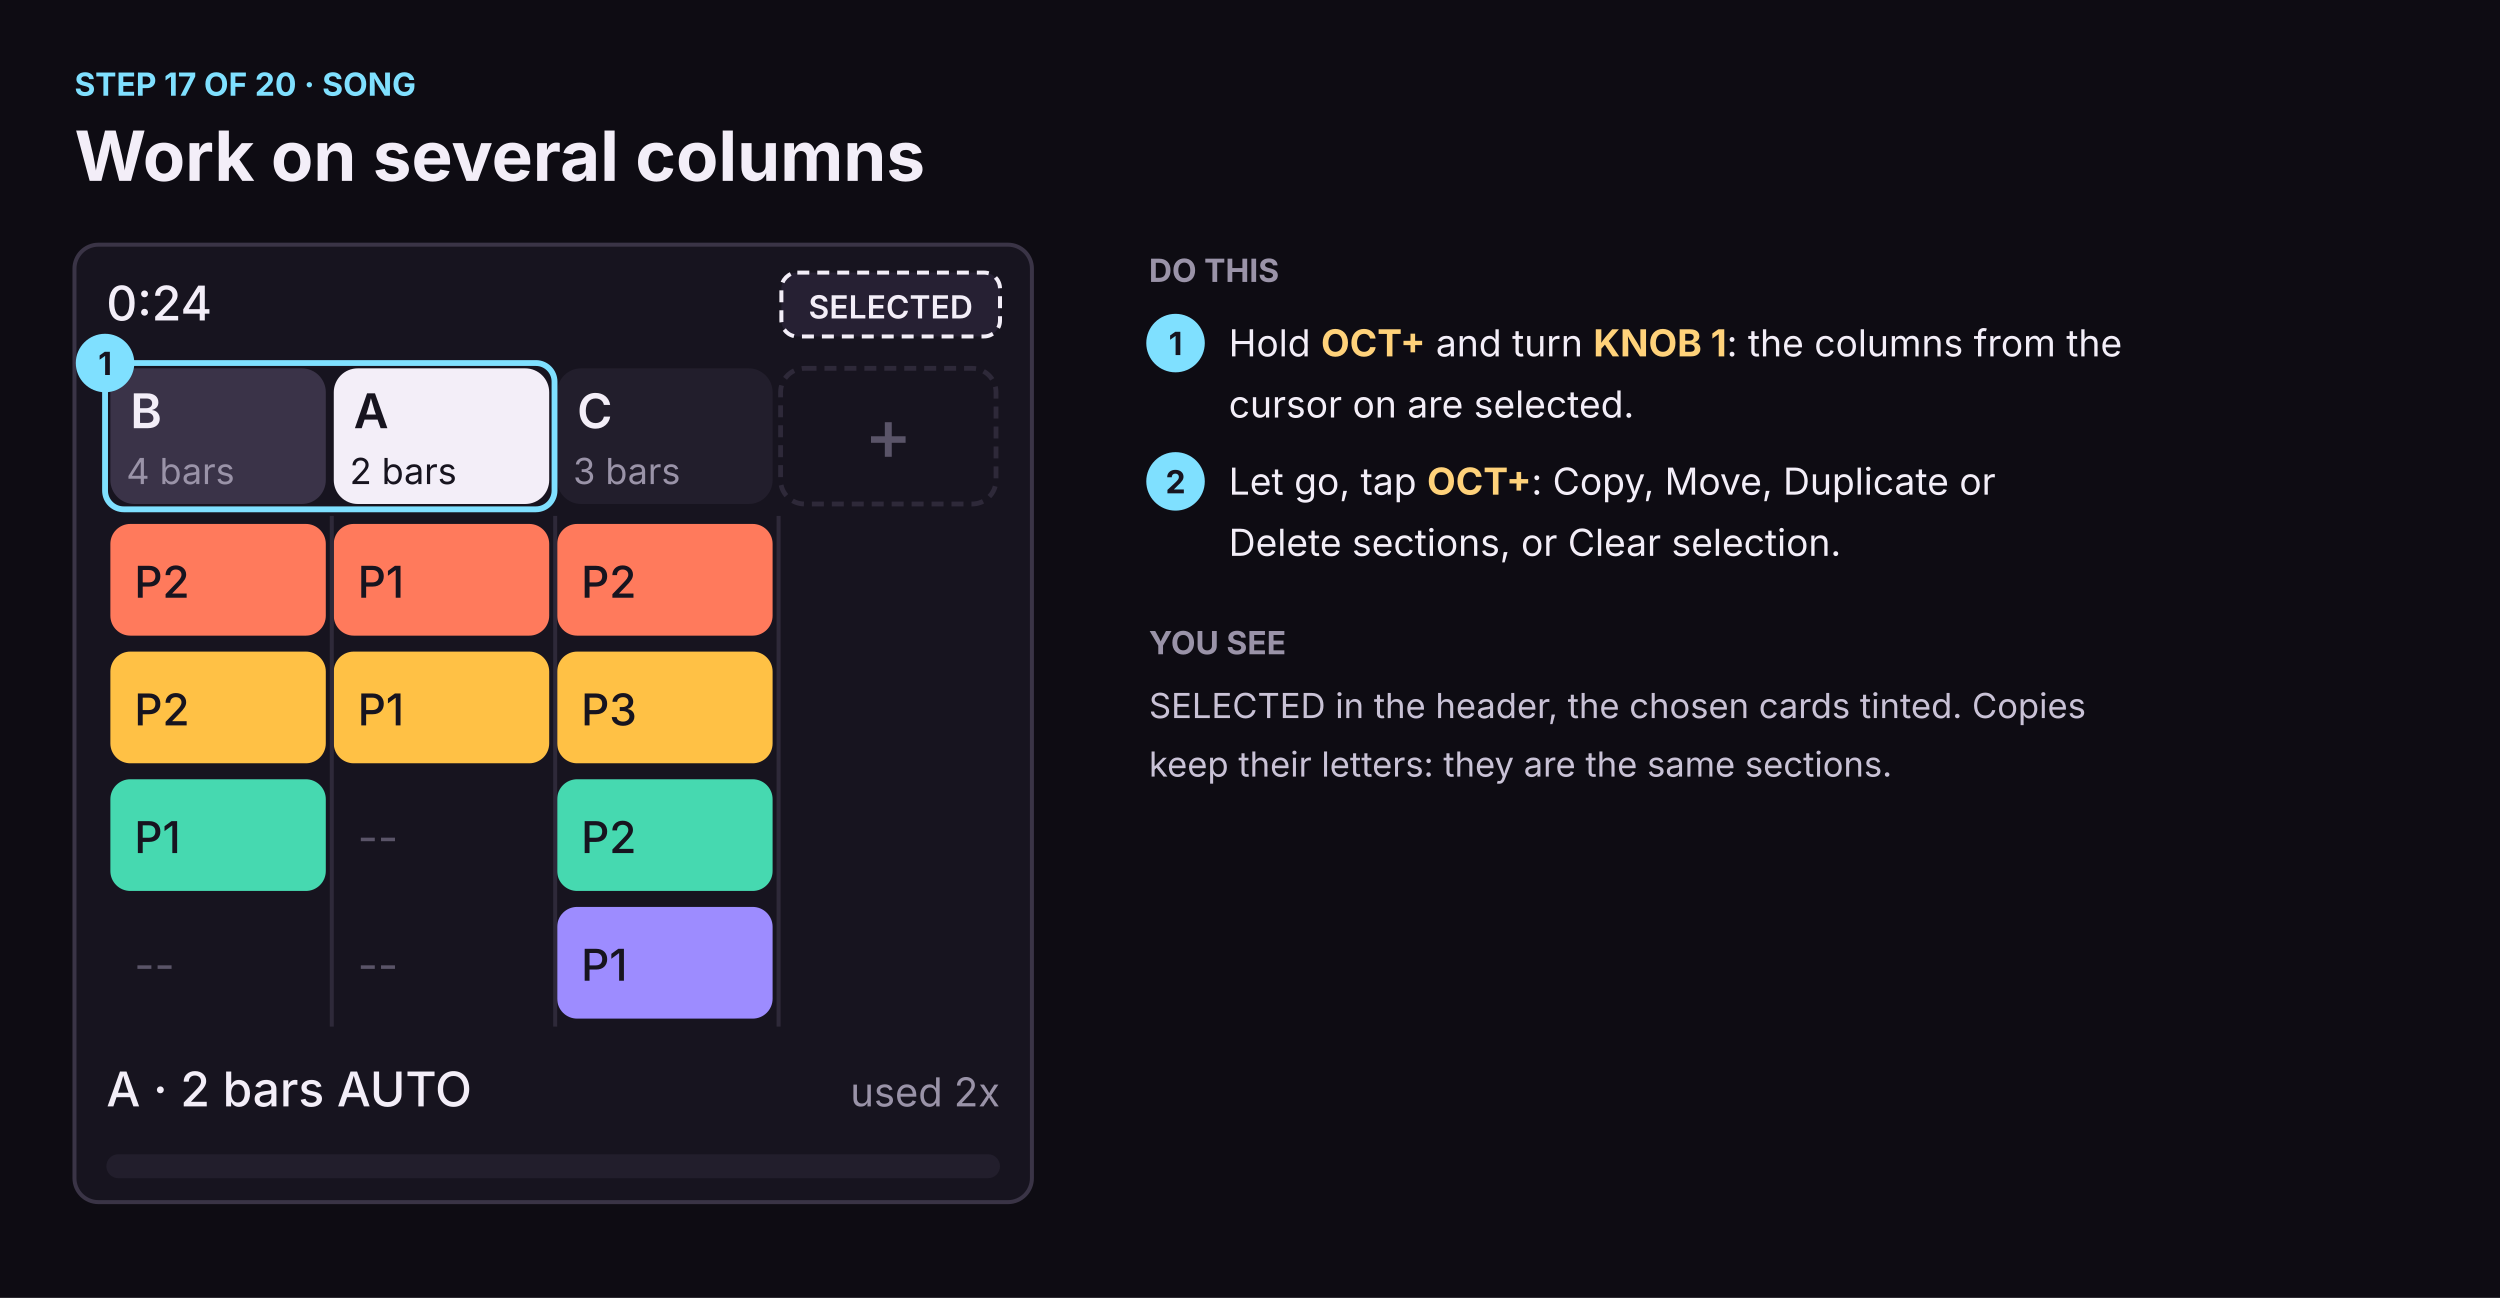
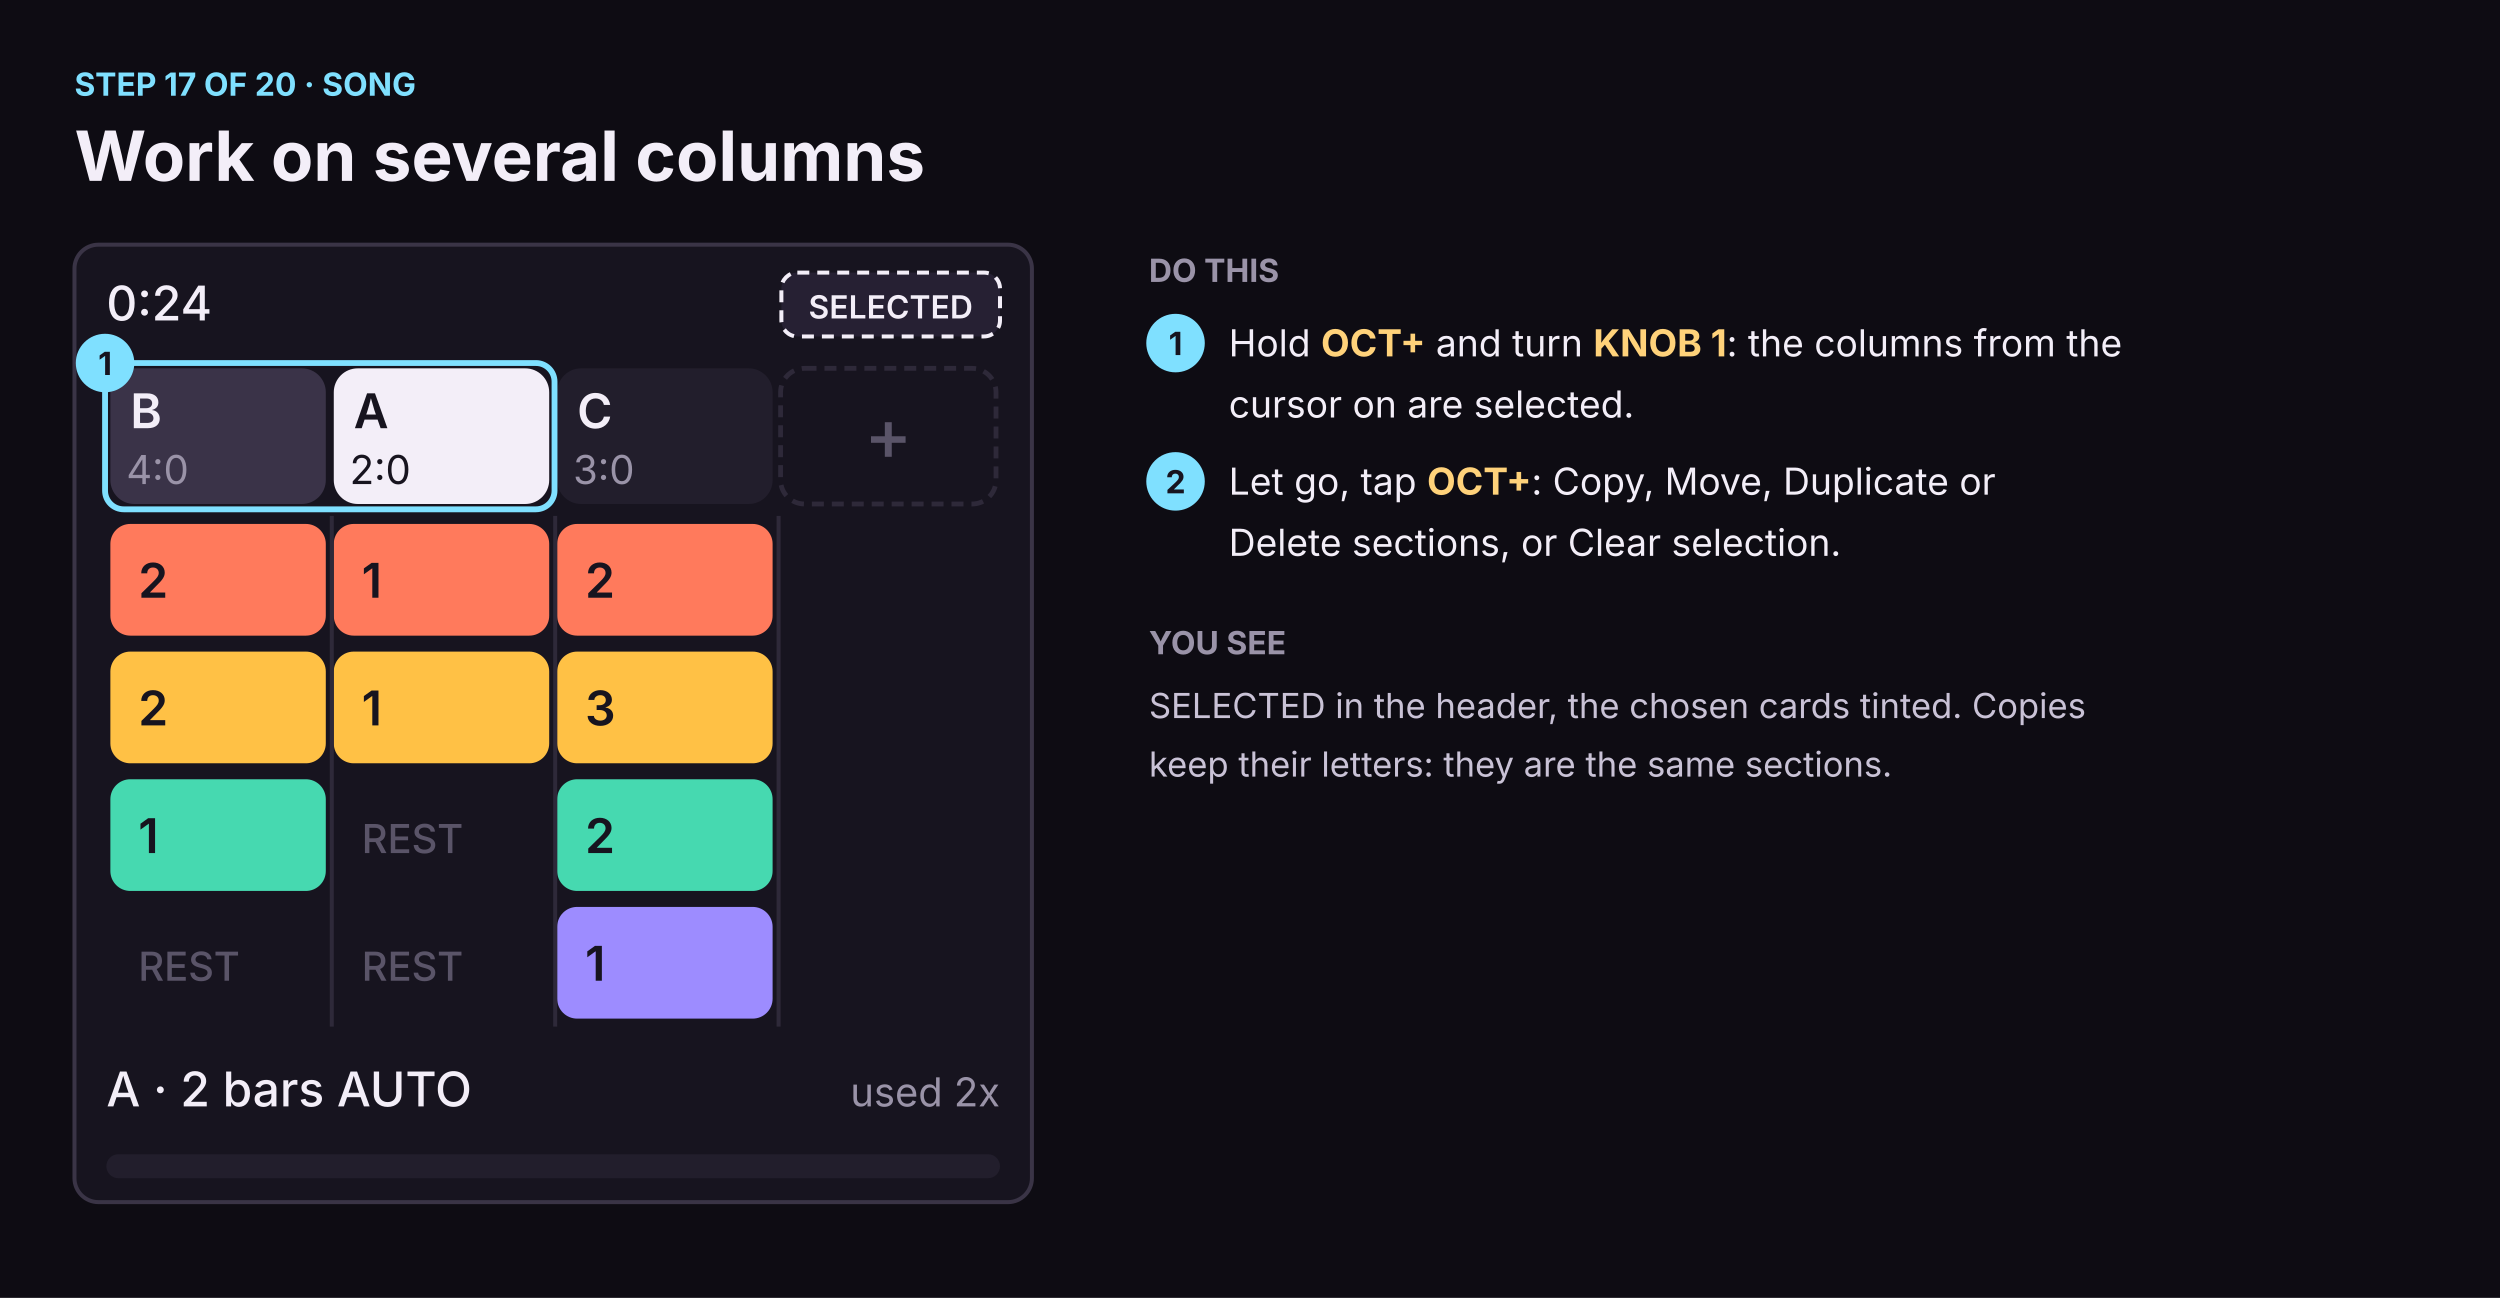
<svg xmlns="http://www.w3.org/2000/svg" viewBox="0 0 940 488" width="940" height="488" font-family="Rubik, Inter, 'Helvetica Neue', Arial, sans-serif">
  <rect x="0" y="0" width="940" height="488" rx="0" fill="#0E0C13" />
  <defs>
    <clipPath id="scr">
      <rect width="240" height="240" rx="6" />
    </clipPath>
  </defs>
  <text x="28" y="36" font-size="12" fill="#7FE0FF" text-anchor="start" font-weight="700">STEP 17 OF 20  ·  SONG</text>
  <text x="28" y="68" font-size="26" fill="#F3EEF8" text-anchor="start" font-weight="700">Work on several columns</text>
  <g transform="translate(28 92) scale(1.5)">
    <g clip-path="url(#scr)">
      <rect x="0" y="0" width="240" height="240" rx="0" fill="#17141F" />
      <text x="8" y="19" font-size="12" fill="#F3EEF8" text-anchor="start" font-weight="500">0:24</text>
      <rect x="177.2" y="7" width="54.8" height="16" rx="4" fill="#262033" stroke="#F3EEF8" stroke-width="1" stroke-dasharray="3 2" />
      <text x="204.6" y="18.5" font-size="8" fill="#F3EEF8" text-anchor="middle" font-weight="600">SELECTED</text>
      <rect x="9" y="31" width="54" height="34" rx="6" fill="#3A3348" />
      <text x="14" y="46" font-size="12" fill="#F3EEF8" text-anchor="start" font-weight="600">B</text>
-       <text x="13" y="60" font-size="9" fill="#9A93A8" text-anchor="start" font-weight="400">4 bars</text>
+       <text x="13" y="60" font-size="10" fill="#9A93A8" text-anchor="start" font-weight="400">4:0</text>
      <rect x="9" y="70" width="54" height="28" rx="5" fill="#FF7A5C" />
-       <text x="15" y="88.5" font-size="11" fill="#17141F" text-anchor="start" font-weight="500">P2</text>
+       <text x="16" y="88.5" font-size="12" fill="#17141F" text-anchor="start" font-weight="600">2</text>
      <rect x="9" y="102" width="54" height="28" rx="5" fill="#FFC145" />
-       <text x="15" y="120.5" font-size="11" fill="#17141F" text-anchor="start" font-weight="500">P2</text>
+       <text x="16" y="120.5" font-size="12" fill="#17141F" text-anchor="start" font-weight="600">2</text>
      <rect x="9" y="134" width="54" height="28" rx="5" fill="#46D9B0" />
-       <text x="15" y="152.5" font-size="11" fill="#17141F" text-anchor="start" font-weight="500">P1</text>
-       <text x="15" y="184.5" font-size="11" fill="#5A5468" text-anchor="start" font-weight="400">--</text>
+       <text x="16" y="152.5" font-size="12" fill="#17141F" text-anchor="start" font-weight="600">1</text>
+       <text x="16" y="184.5" font-size="10" fill="#5A5468" text-anchor="start" font-weight="500">REST</text>
      <rect x="65" y="31" width="54" height="34" rx="6" fill="#F3EEF8" />
      <text x="70" y="46" font-size="12" fill="#17141F" text-anchor="start" font-weight="600">A</text>
-       <text x="69" y="60" font-size="9" fill="#17141F" text-anchor="start" font-weight="400">2 bars</text>
+       <text x="69" y="60" font-size="10" fill="#17141F" text-anchor="start" font-weight="400">2:0</text>
      <rect x="65" y="70" width="54" height="28" rx="5" fill="#FF7A5C" />
-       <text x="71" y="88.5" font-size="11" fill="#17141F" text-anchor="start" font-weight="500">P1</text>
+       <text x="72" y="88.5" font-size="12" fill="#17141F" text-anchor="start" font-weight="600">1</text>
      <rect x="65" y="102" width="54" height="28" rx="5" fill="#FFC145" />
-       <text x="71" y="120.5" font-size="11" fill="#17141F" text-anchor="start" font-weight="500">P1</text>
-       <text x="71" y="152.5" font-size="11" fill="#5A5468" text-anchor="start" font-weight="400">--</text>
-       <text x="71" y="184.5" font-size="11" fill="#5A5468" text-anchor="start" font-weight="400">--</text>
+       <text x="72" y="120.5" font-size="12" fill="#17141F" text-anchor="start" font-weight="600">1</text>
+       <text x="72" y="152.5" font-size="10" fill="#5A5468" text-anchor="start" font-weight="500">REST</text>
+       <text x="72" y="184.5" font-size="10" fill="#5A5468" text-anchor="start" font-weight="500">REST</text>
      <rect x="121" y="31" width="54" height="34" rx="6" fill="#221E2C" />
      <text x="126" y="46" font-size="12" fill="#F3EEF8" text-anchor="start" font-weight="600">C</text>
-       <text x="125" y="60" font-size="9" fill="#9A93A8" text-anchor="start" font-weight="400">3 bars</text>
+       <text x="125" y="60" font-size="10" fill="#9A93A8" text-anchor="start" font-weight="400">3:0</text>
      <rect x="121" y="70" width="54" height="28" rx="5" fill="#FF7A5C" />
-       <text x="127" y="88.5" font-size="11" fill="#17141F" text-anchor="start" font-weight="500">P2</text>
+       <text x="128" y="88.5" font-size="12" fill="#17141F" text-anchor="start" font-weight="600">2</text>
      <rect x="121" y="102" width="54" height="28" rx="5" fill="#FFC145" />
-       <text x="127" y="120.5" font-size="11" fill="#17141F" text-anchor="start" font-weight="500">P3</text>
+       <text x="128" y="120.5" font-size="12" fill="#17141F" text-anchor="start" font-weight="600">3</text>
      <rect x="121" y="134" width="54" height="28" rx="5" fill="#46D9B0" />
-       <text x="127" y="152.5" font-size="11" fill="#17141F" text-anchor="start" font-weight="500">P2</text>
+       <text x="128" y="152.5" font-size="12" fill="#17141F" text-anchor="start" font-weight="600">2</text>
      <rect x="121" y="166" width="54" height="28" rx="5" fill="#9D8CFF" />
-       <text x="127" y="184.5" font-size="11" fill="#17141F" text-anchor="start" font-weight="500">P1</text>
+       <text x="128" y="184.5" font-size="12" fill="#17141F" text-anchor="start" font-weight="600">1</text>
      <rect x="177" y="31" width="54" height="34" rx="6" fill="none" stroke="#2E2939" stroke-width="1.2" stroke-dasharray="3 2" />
      <text x="204" y="54" font-size="18" fill="#5A5468" text-anchor="middle" font-weight="500">+</text>
      <rect x="64" y="68" width="1" height="128" rx="0" fill="#2E2939" />
      <rect x="120" y="68" width="1" height="128" rx="0" fill="#2E2939" />
      <rect x="176" y="68" width="1" height="128" rx="0" fill="#2E2939" />
      <text x="8" y="216" font-size="12" fill="#F3EEF8" text-anchor="start" font-weight="500">A · 2 bars AUTO</text>
      <text x="232" y="216" font-size="10" fill="#9A93A8" text-anchor="end" font-weight="400">used 2x</text>
      <rect x="8" y="228" width="224" height="6" rx="3" fill="#221E2C" />
    </g>
    <rect width="240" height="240" rx="6" fill="none" stroke="#3A3446" />
  </g>
  <rect x="39.5" y="136.5" width="169" height="55" rx="7" fill="none" stroke="#7FE0FF" stroke-width="2.2" />
  <circle cx="39.5" cy="136.5" r="11" fill="#7FE0FF" />
  <text x="39.5" y="141" font-size="12" fill="#17141F" text-anchor="middle" font-weight="700">1</text>
  <text x="432" y="106" font-size="12" fill="#9A93A8" text-anchor="start" font-weight="700">DO THIS</text>
  <circle cx="442" cy="129" r="11" fill="#7FE0FF" />
  <text x="442" y="133.5" font-size="12" fill="#17141F" text-anchor="middle" font-weight="700">1</text>
  <text x="462" y="134" font-size="14" fill="#F3EEF8" xml:space="preserve">Hold <tspan fill="#FFD27A" font-weight="700">OCT+</tspan> and turn <tspan fill="#FFD27A" font-weight="700">KNOB 1</tspan>: the columns from the</text>
  <text x="462" y="157" font-size="14" fill="#F3EEF8" xml:space="preserve">cursor on are selected.</text>
  <circle cx="442" cy="181" r="11" fill="#7FE0FF" />
  <text x="442" y="185.5" font-size="12" fill="#17141F" text-anchor="middle" font-weight="700">2</text>
  <text x="462" y="186" font-size="14" fill="#F3EEF8" xml:space="preserve">Let go, tap <tspan fill="#FFD27A" font-weight="700">OCT+</tspan>: Copy, Move, Duplicate or</text>
  <text x="462" y="209" font-size="14" fill="#F3EEF8" xml:space="preserve">Delete sections, or Clear selection.</text>
  <text x="432" y="246" font-size="12" fill="#9A93A8" text-anchor="start" font-weight="700">YOU SEE</text>
  <text x="432" y="270" font-size="13" fill="#C9C2D6" xml:space="preserve">SELECTED in the header, the chosen cards tinted. Copies</text>
  <text x="432" y="292" font-size="13" fill="#C9C2D6" xml:space="preserve">keep their letters: they are the same sections.</text>
</svg>
